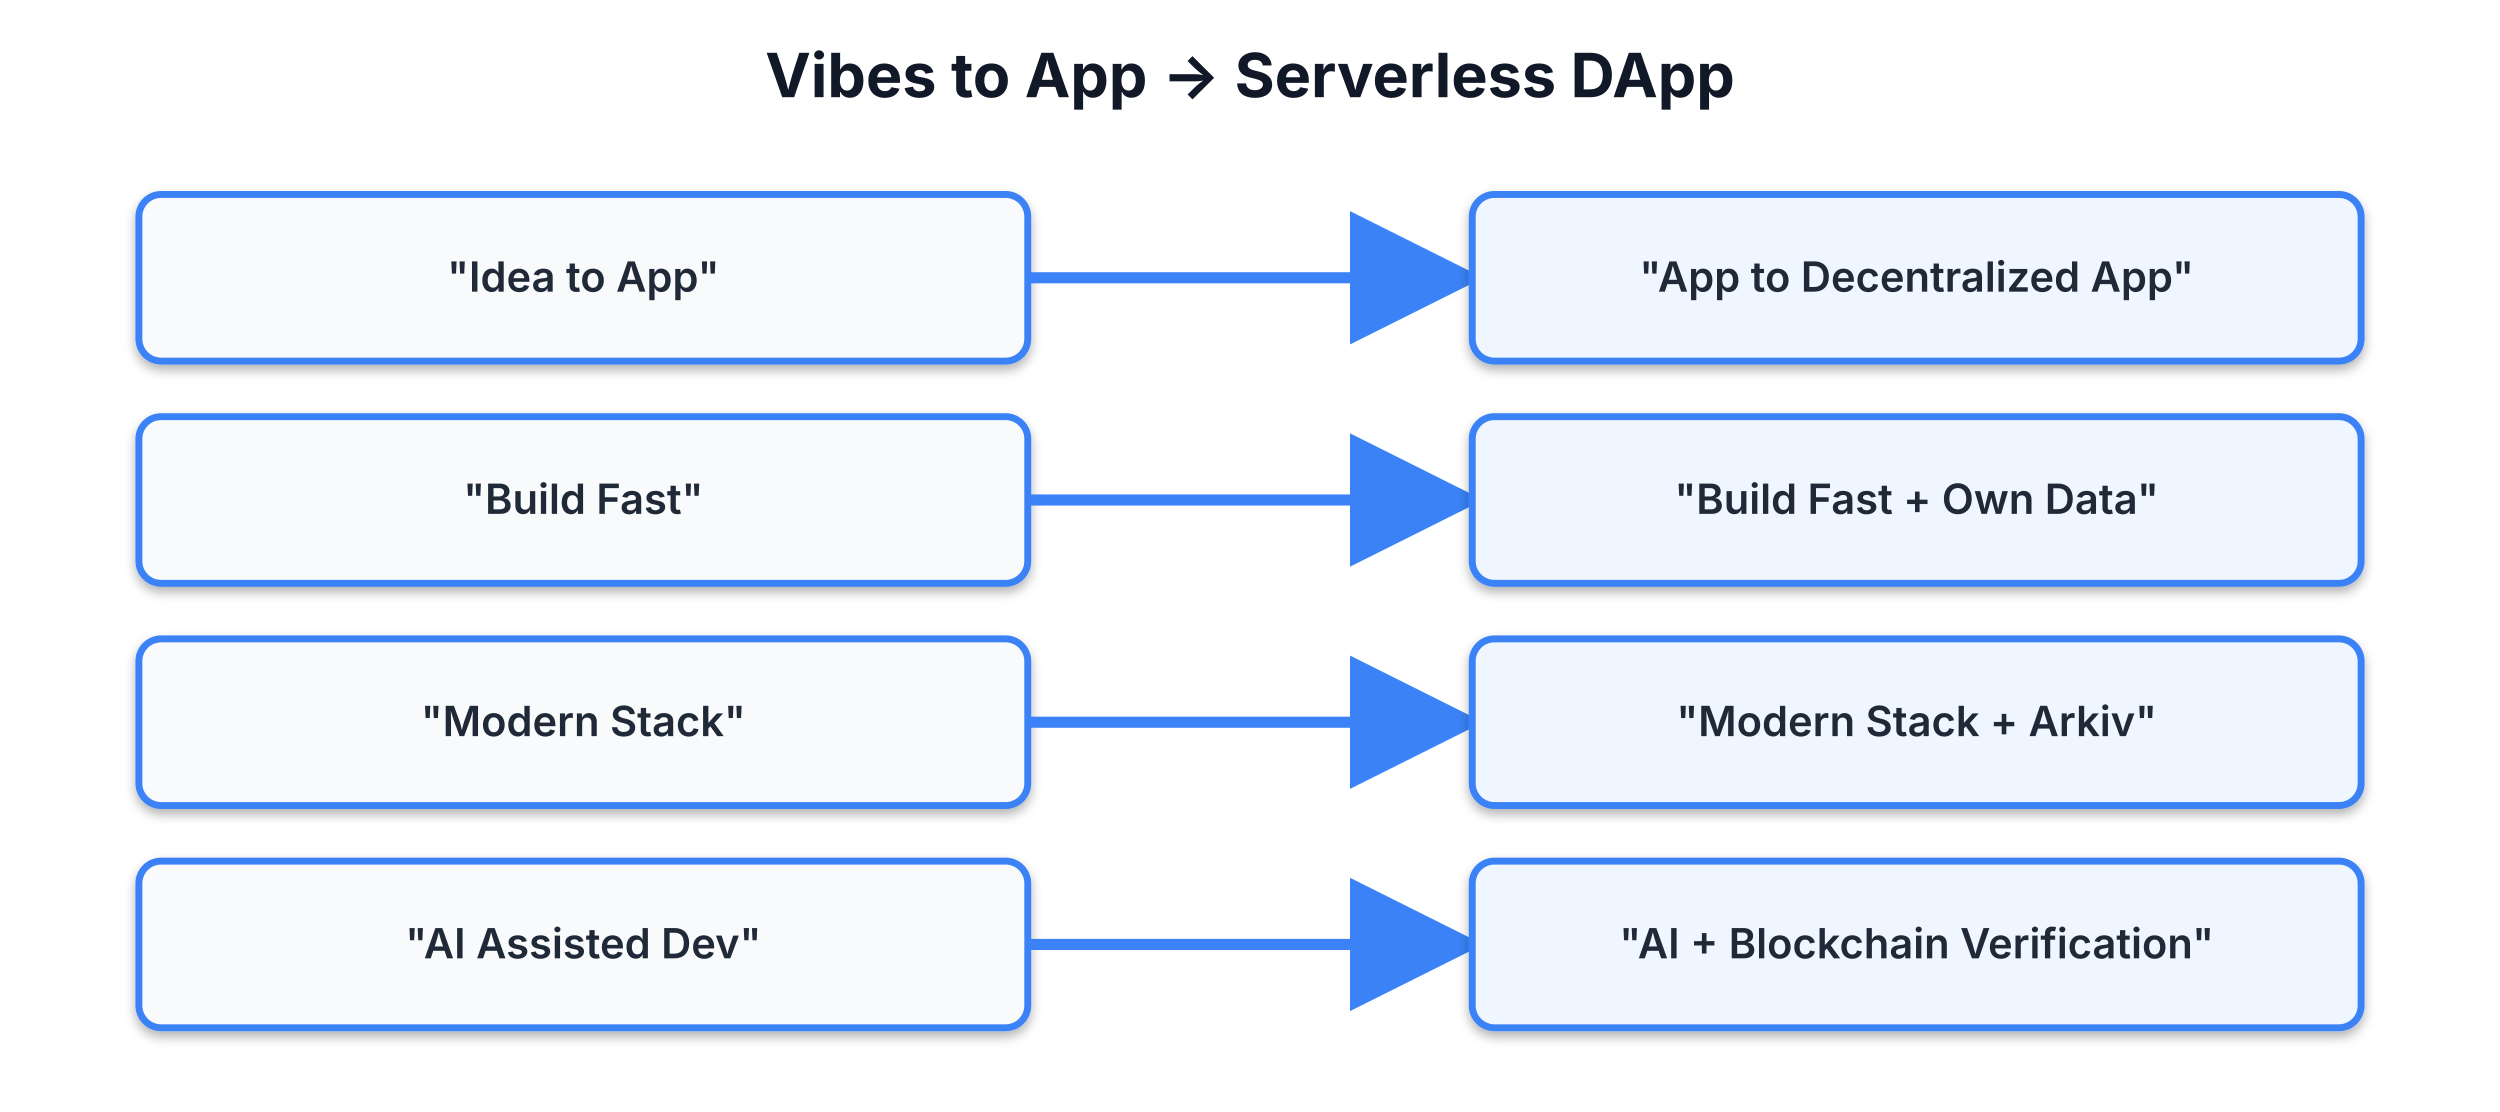
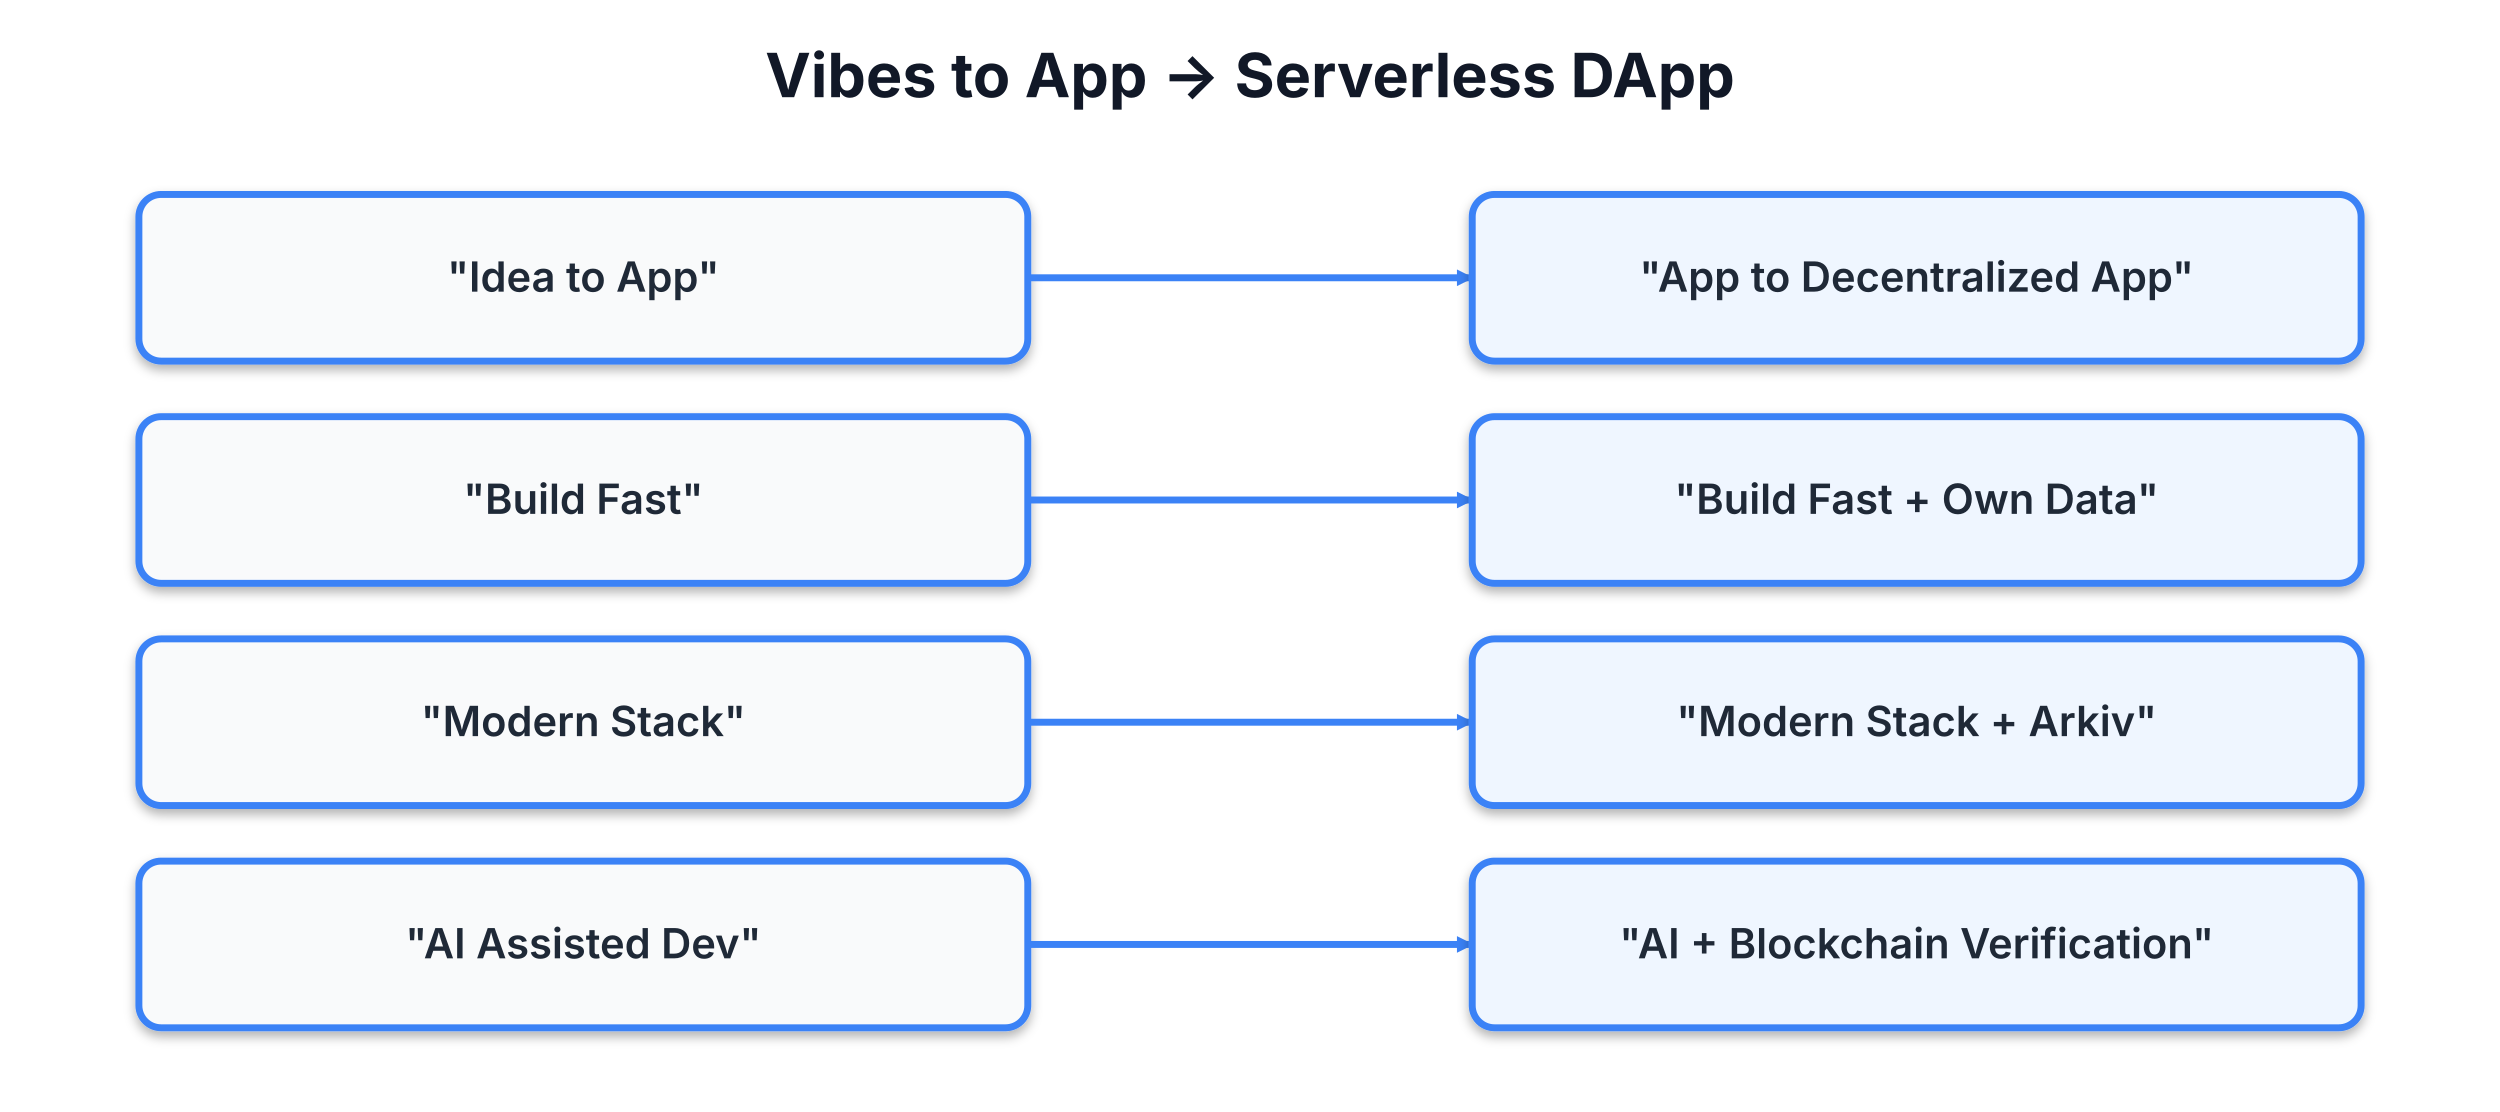
<svg xmlns="http://www.w3.org/2000/svg" viewBox="0 0 900 400" role="img" aria-label="Concept progression from Vibes to App to Serverless DApp">
  <defs>
    <style>
      .concept-box-left { fill: #f9fafb; stroke: #3b82f6; stroke-width: 2.5; }
      .concept-box-right { fill: #eff6ff; stroke: #3b82f6; stroke-width: 2.5; }
-       .arrow-bridge { stroke: #3b82f6; stroke-width: 4; fill: none; marker-end: url(#arrowhead-blue); }
+       .arrow-bridge { stroke: #3b82f6; stroke-width: 2.5; fill: none; marker-end: url(#arrowhead-blue); }
      .text-label { font-family: system-ui, -apple-system, sans-serif; font-size: 15px; fill: #1f2937; font-weight: 600; }
      .text-title { font-family: system-ui, -apple-system, sans-serif; font-size: 22px; fill: #111827; font-weight: 700; text-anchor: middle; }
      .shadow { filter: url(#drop-shadow); }
    </style>
-     <marker id="arrowhead-blue" markerWidth="12" markerHeight="12" refX="11" refY="6" orient="auto" markerUnits="strokeWidth">
-       <polygon points="0 0, 12 6, 0 12" fill="#3b82f6" />
+     <marker id="arrowhead-blue" markerWidth="6" markerHeight="6" refX="5.5" refY="3" orient="auto" markerUnits="userSpaceOnUse">
+       <polygon points="0 0, 6 3, 0 6" fill="#3b82f6" />
    </marker>
    <filter id="drop-shadow" x="-50%" y="-50%" width="200%" height="200%">
      <feGaussianBlur in="SourceAlpha" stdDeviation="2" />
      <feOffset dx="0" dy="2" result="offsetblur" />
      <feComponentTransfer>
        <feFuncA type="linear" slope="0.3" />
      </feComponentTransfer>
      <feMerge>
        <feMergeNode />
        <feMergeNode in="SourceGraphic" />
      </feMerge>
    </filter>
  </defs>
  <text x="450" y="35" class="text-title">Vibes to App → Serverless DApp</text>
  <g id="concept-1">
    <rect x="50" y="70" width="320" height="60" rx="8" class="concept-box-left shadow" />
    <text x="210" y="105" text-anchor="middle" class="text-label">"Idea to App"</text>
    <line x1="370" y1="100" x2="530" y2="100" class="arrow-bridge" />
    <rect x="530" y="70" width="320" height="60" rx="8" class="concept-box-right shadow" />
    <text x="690" y="105" text-anchor="middle" class="text-label">"App to Decentralized App"</text>
  </g>
  <g id="concept-2">
    <rect x="50" y="150" width="320" height="60" rx="8" class="concept-box-left shadow" />
    <text x="210" y="185" text-anchor="middle" class="text-label">"Build Fast"</text>
    <line x1="370" y1="180" x2="530" y2="180" class="arrow-bridge" />
    <rect x="530" y="150" width="320" height="60" rx="8" class="concept-box-right shadow" />
    <text x="690" y="185" text-anchor="middle" class="text-label">"Build Fast + Own Data"</text>
  </g>
  <g id="concept-3">
    <rect x="50" y="230" width="320" height="60" rx="8" class="concept-box-left shadow" />
    <text x="210" y="265" text-anchor="middle" class="text-label">"Modern Stack"</text>
    <line x1="370" y1="260" x2="530" y2="260" class="arrow-bridge" />
    <rect x="530" y="230" width="320" height="60" rx="8" class="concept-box-right shadow" />
    <text x="690" y="265" text-anchor="middle" class="text-label">"Modern Stack + Arkiv"</text>
  </g>
  <g id="concept-4">
    <rect x="50" y="310" width="320" height="60" rx="8" class="concept-box-left shadow" />
    <text x="210" y="345" text-anchor="middle" class="text-label">"AI Assisted Dev"</text>
    <line x1="370" y1="340" x2="530" y2="340" class="arrow-bridge" />
    <rect x="530" y="310" width="320" height="60" rx="8" class="concept-box-right shadow" />
    <text x="690" y="345" text-anchor="middle" class="text-label">"AI + Blockchain Verification"</text>
  </g>
</svg>
